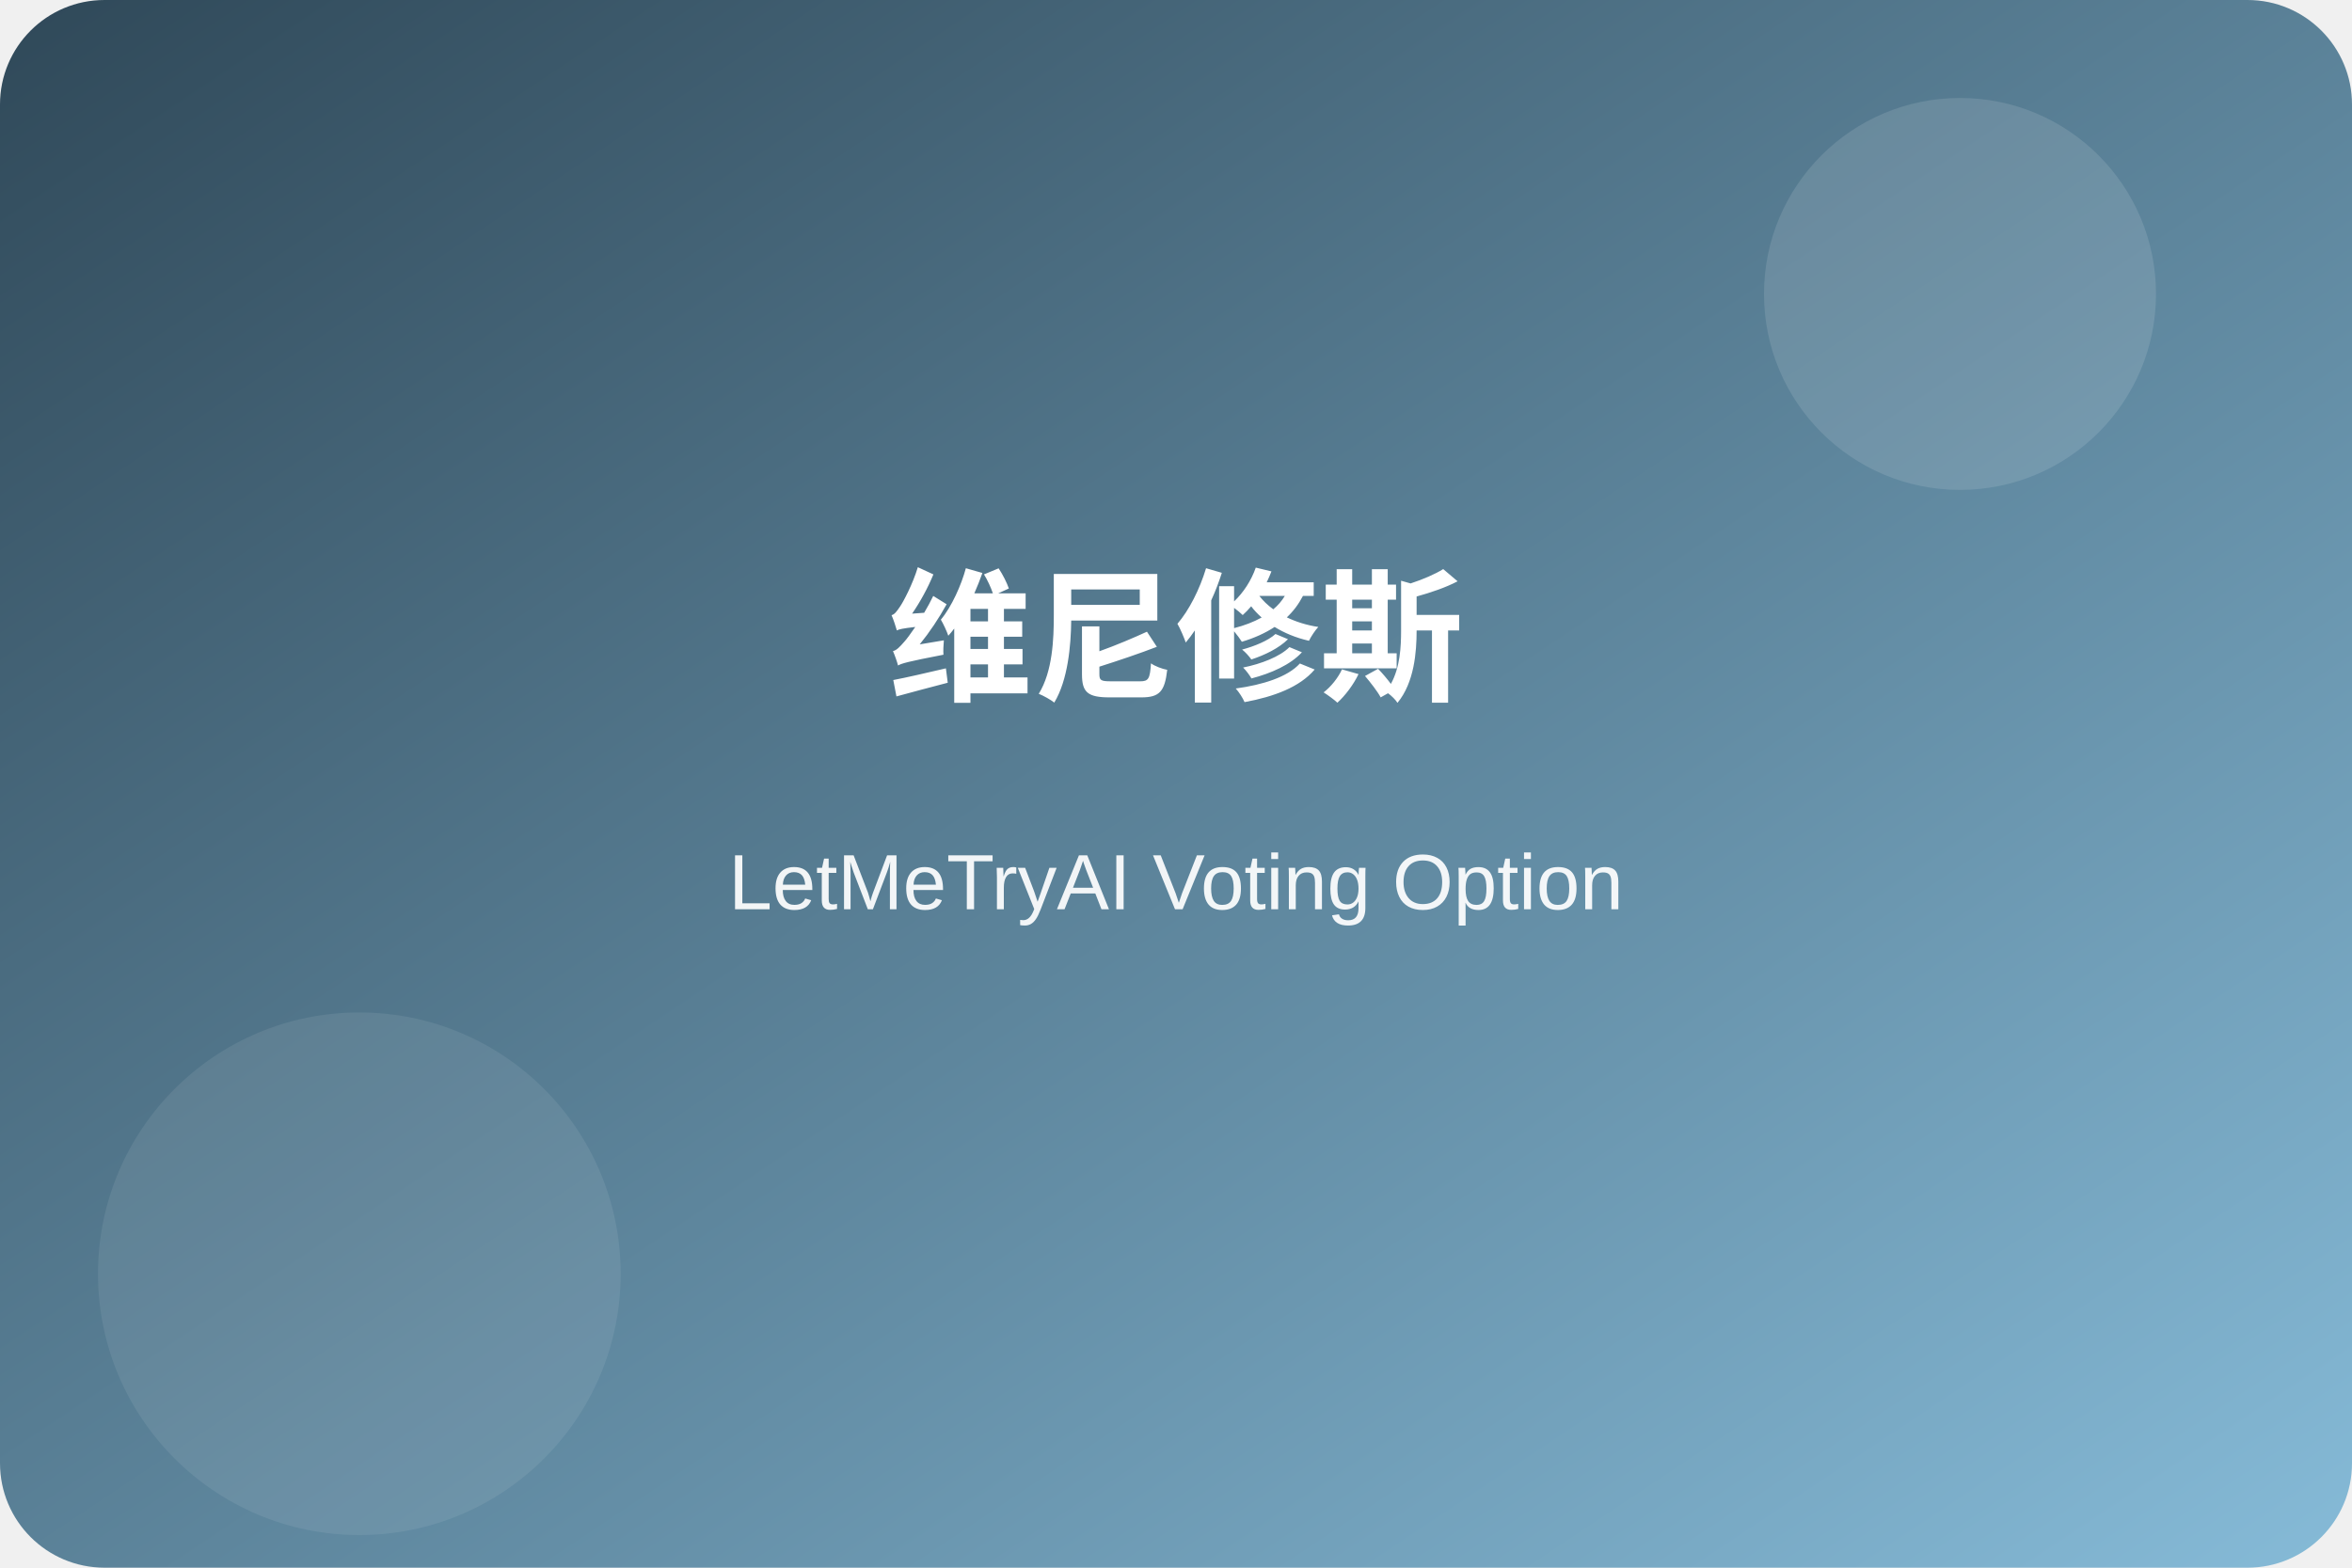
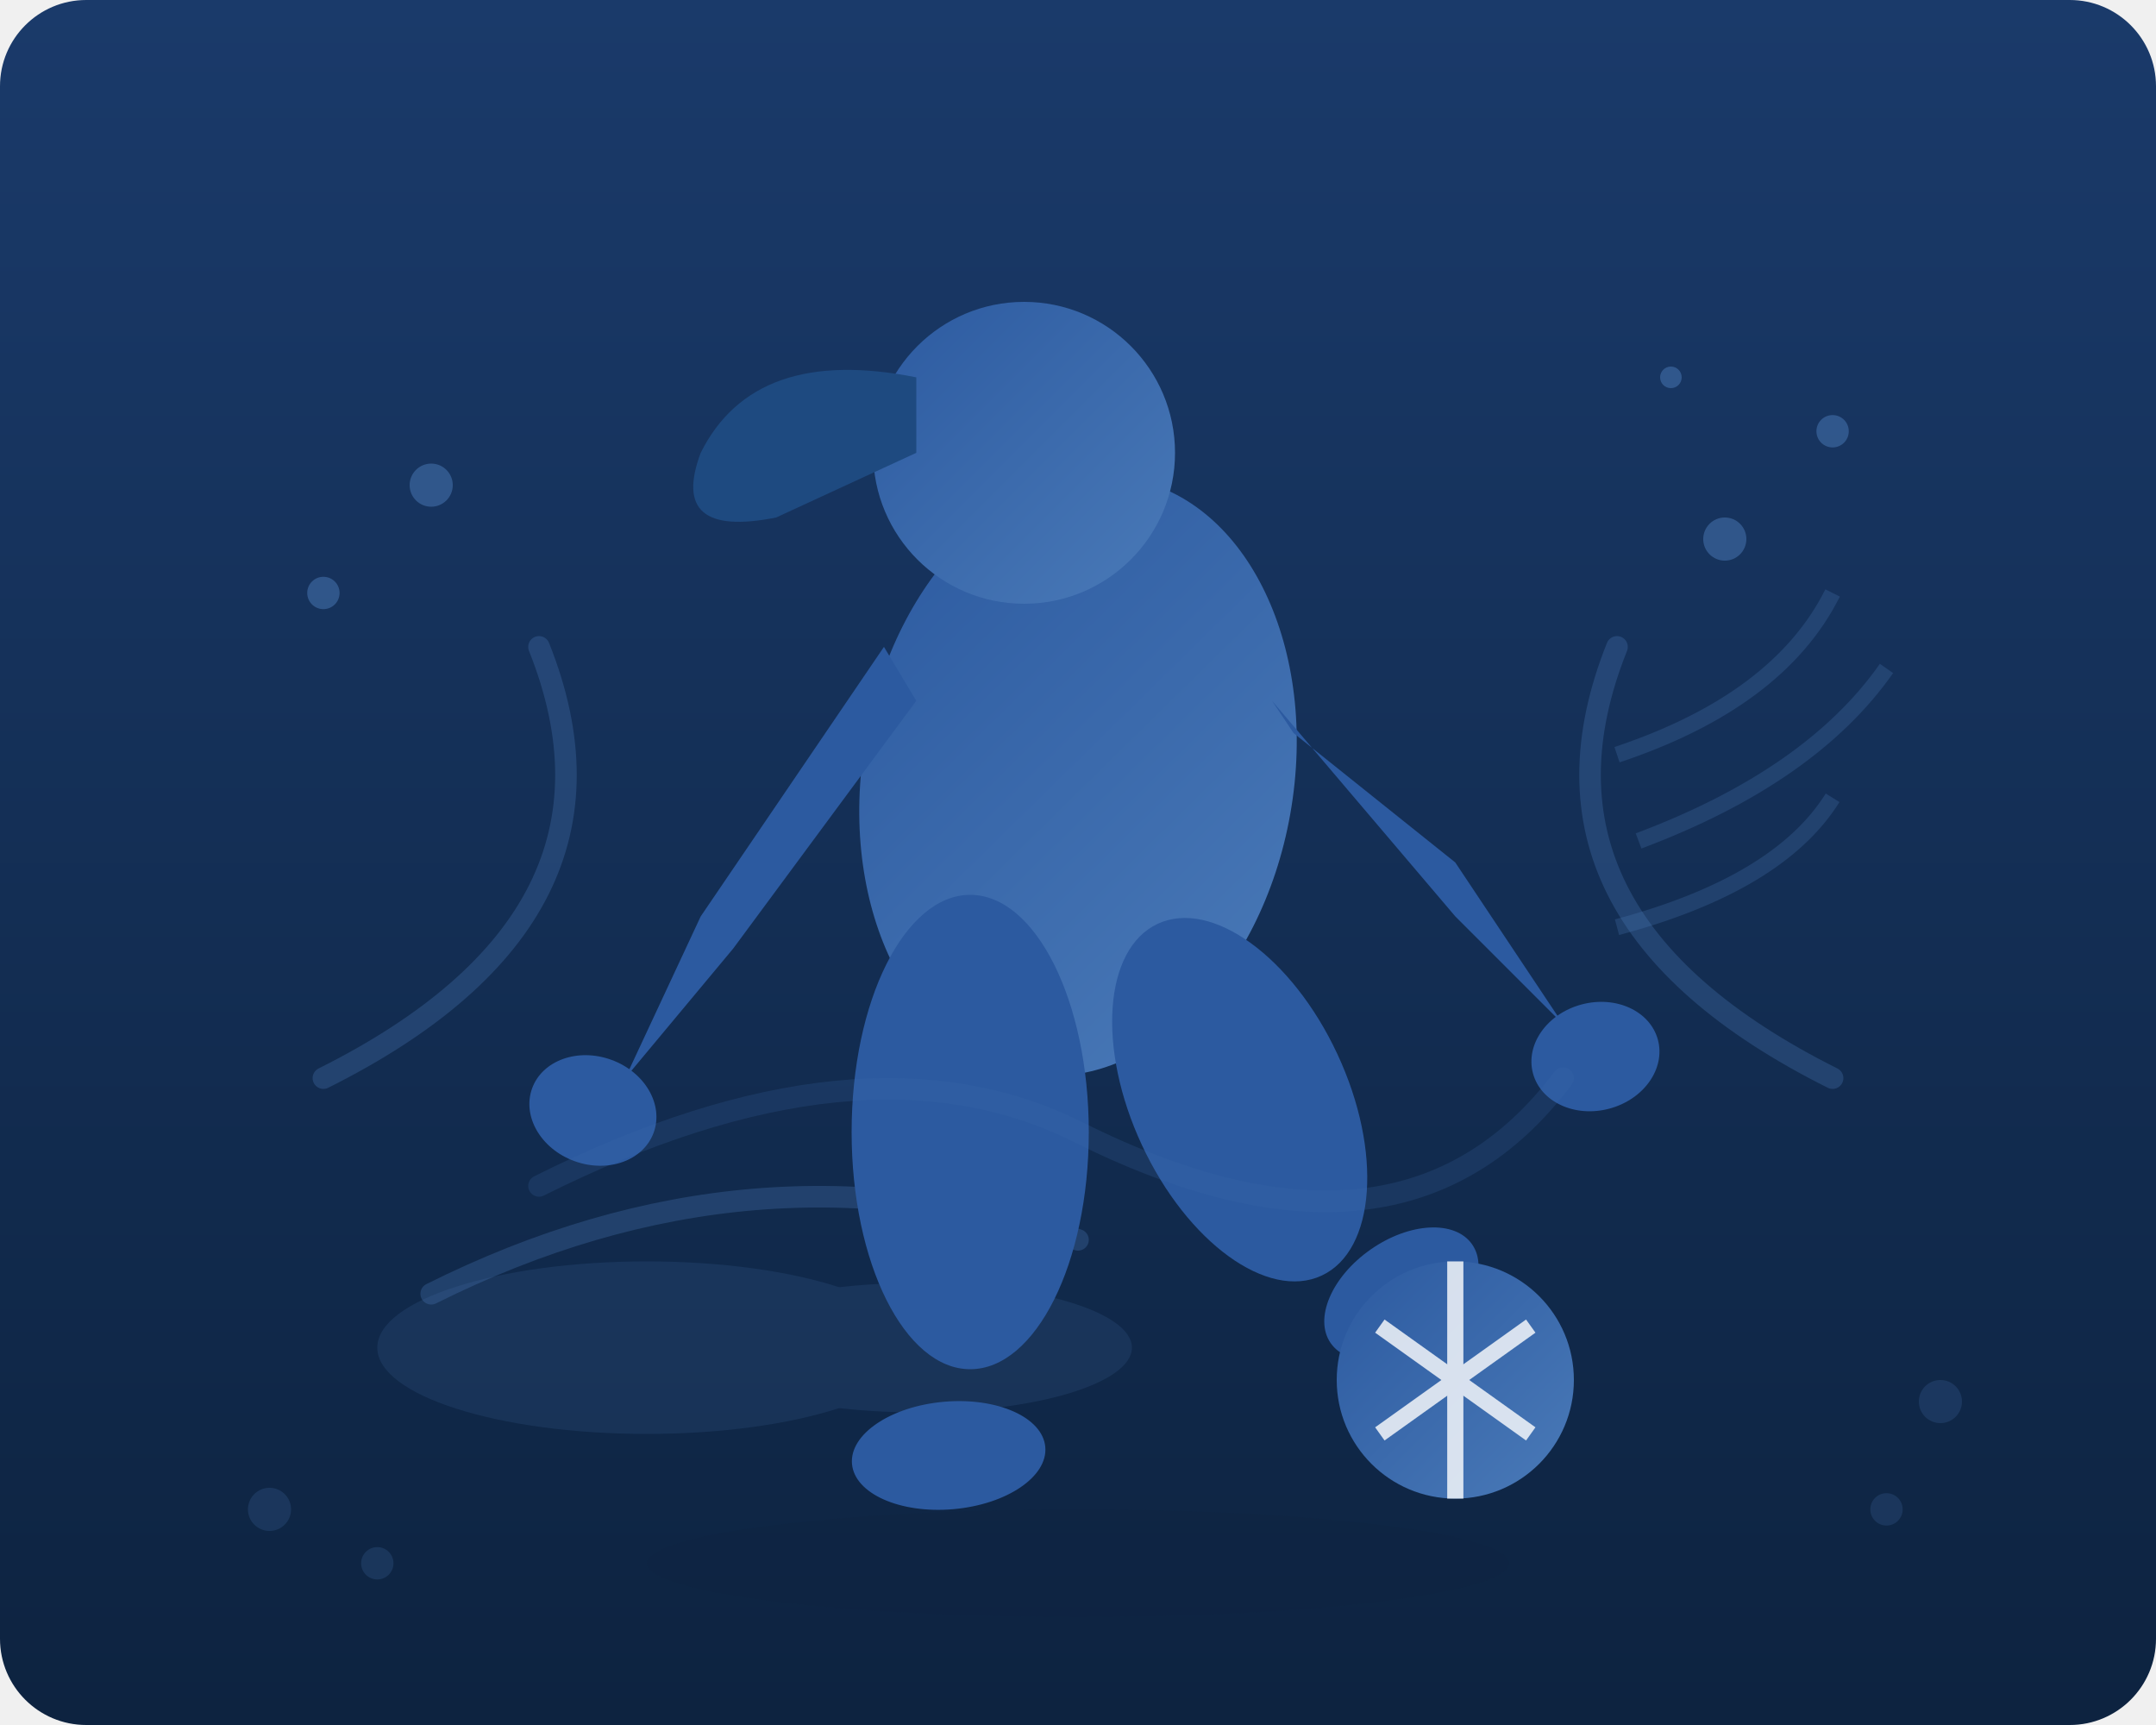
- <svg xmlns="http://www.w3.org/2000/svg" width="720" height="480" viewBox="0 0 720 480">
+ <svg xmlns="http://www.w3.org/2000/svg" viewBox="0 0 200 160" width="200" height="160">
  <defs>
-     <linearGradient id="grad" x1="0%" y1="0%" x2="100%" y2="100%">
-       <stop offset="0%" stop-color="#2f4858" />
-       <stop offset="100%" stop-color="#86bbd8" />
+     <linearGradient id="fieldGrad3" x1="0%" y1="0%" x2="0%" y2="100%">
+       <stop offset="0%" stop-color="#1a3a6a" />
+       <stop offset="100%" stop-color="#0d2340" />
+     </linearGradient>
+     <linearGradient id="dynamicGrad" x1="0%" y1="0%" x2="100%" y2="100%">
+       <stop offset="0%" stop-color="#2c5aa0" />
+       <stop offset="100%" stop-color="#4a7ab8" />
    </linearGradient>
  </defs>
-   <rect width="720" height="480" rx="32" fill="url(#grad)" />
-   <circle cx="600" cy="90" r="60" fill="rgba(255,255,255,0.12)" />
-   <circle cx="110" cy="390" r="80" fill="rgba(255,255,255,0.08)" />
-   <text x="50%" y="44%" text-anchor="middle" font-size="44" font-family="Arial,Helvetica,sans-serif" fill="#ffffff" font-weight="700">维尼修斯</text>
-   <text x="50%" y="58%" text-anchor="middle" font-size="24" font-family="Arial,Helvetica,sans-serif" fill="rgba(255,255,255,0.92)">LetMeTryAI Voting Option</text>
+   <rect width="200" height="160" fill="url(#fieldGrad3)" rx="8" />
+   <g opacity="0.15">
+     <ellipse cx="60" cy="125" rx="25" ry="8" fill="#4a7ab8" />
+     <ellipse cx="85" cy="125" rx="20" ry="6" fill="#4a7ab8" />
+   </g>
+   <g fill="none" stroke="#4a7ab8" stroke-width="2" opacity="0.3" stroke-linecap="round">
+     <path d="M30 100 Q60 85 50 60" />
+     <path d="M170 100 Q140 85 150 60" />
+     <path d="M40 120 Q70 105 100 115" />
+   </g>
+   <g fill="url(#dynamicGrad)">
+     <ellipse cx="100" cy="72" rx="20" ry="28" transform="rotate(10, 100, 72)" />
+     <circle cx="95" cy="42" r="14" />
+     <path d="M85 35 Q70 32 65 42 Q62 50 72 48 L85 42 Z" fill="#1e4a80" />
+   </g>
+   <g fill="#2c5aa0">
+     <path d="M82 60 L65 85 L58 100 L68 88 L85 65 Z" />
+     <ellipse cx="55" cy="103" rx="6" ry="5" transform="rotate(20, 55, 103)" />
+     <path d="M118 65 L135 85 L145 95 L135 80 L120 68 Z" />
+     <ellipse cx="148" cy="98" rx="6" ry="5" transform="rotate(-15, 148, 98)" />
+   </g>
+   <g fill="#2c5aa0">
+     <ellipse cx="90" cy="105" rx="11" ry="22" />
+     <ellipse cx="88" cy="135" rx="9" ry="5" transform="rotate(-5, 88, 135)" />
+     <ellipse cx="115" cy="102" rx="10" ry="18" transform="rotate(-25, 115, 102)" />
+     <ellipse cx="130" cy="120" rx="8" ry="5" transform="rotate(-35, 130, 120)" />
+   </g>
+   <circle cx="135" cy="128" r="11" fill="url(#dynamicGrad)" />
+   <g stroke="#ffffff" stroke-width="1.5" fill="none" opacity="0.8">
+     <path d="M128 123 L135 128 L142 123" />
+     <path d="M128 133 L135 128 L142 133" />
+     <path d="M135 117 L135 128 L135 139" />
+   </g>
+   <g fill="#4a7ab8" opacity="0.5">
+     <circle cx="160" cy="50" r="2" />
+     <circle cx="170" cy="40" r="1.5" />
+     <circle cx="155" cy="35" r="1" />
+     <circle cx="40" cy="45" r="2" />
+     <circle cx="30" cy="55" r="1.5" />
+   </g>
+   <g fill="none" stroke="#4a7ab8" stroke-width="1.5" opacity="0.25">
+     <path d="M150 70 Q165 65 170 55" />
+     <path d="M152 78 Q168 72 175 62" />
+     <path d="M150 86 Q165 82 170 74" />
+   </g>
+   <ellipse cx="100" cy="145" rx="40" ry="5" fill="#0d2340" opacity="0.3" />
+   <g fill="#4a7ab8" opacity="0.2">
+     <circle cx="25" cy="140" r="2" />
+     <circle cx="35" cy="145" r="1.5" />
+     <circle cx="180" cy="130" r="2" />
+     <circle cx="175" cy="140" r="1.5" />
+   </g>
+   <path d="M50 110 Q80 95 100 105 Q130 120 145 100" fill="none" stroke="#3a6aa8" stroke-width="2" opacity="0.2" stroke-linecap="round" />
</svg>
